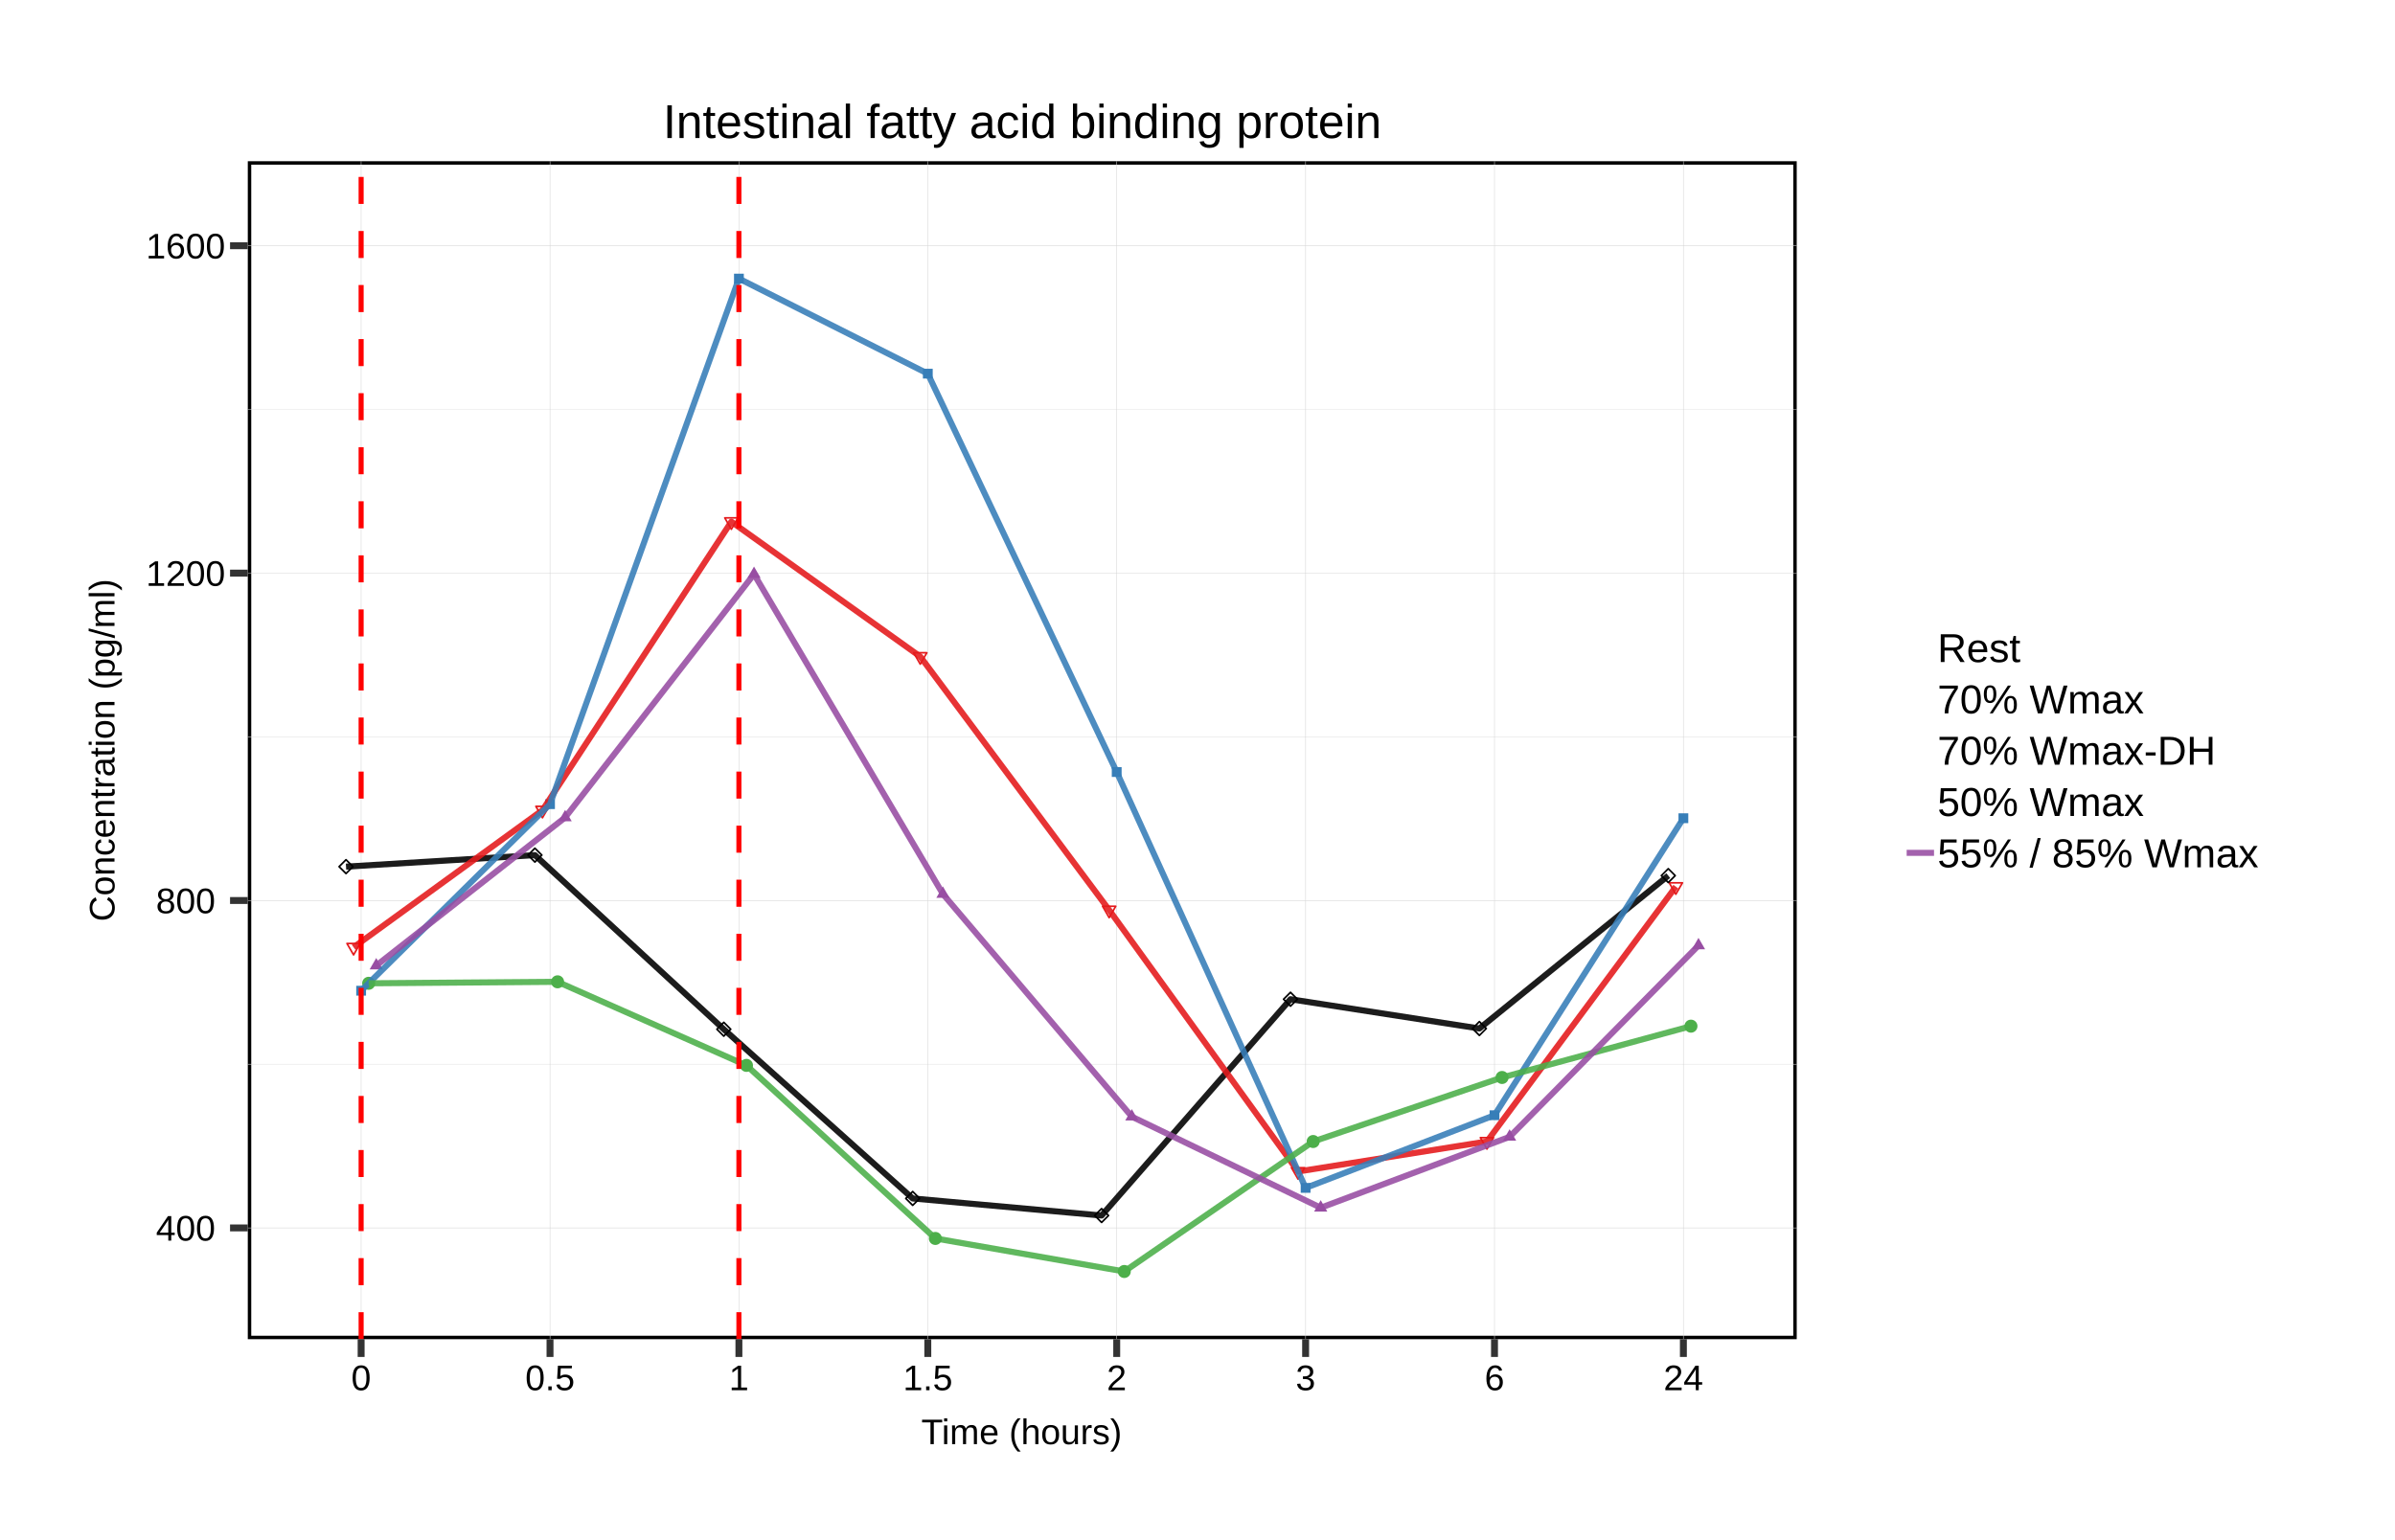
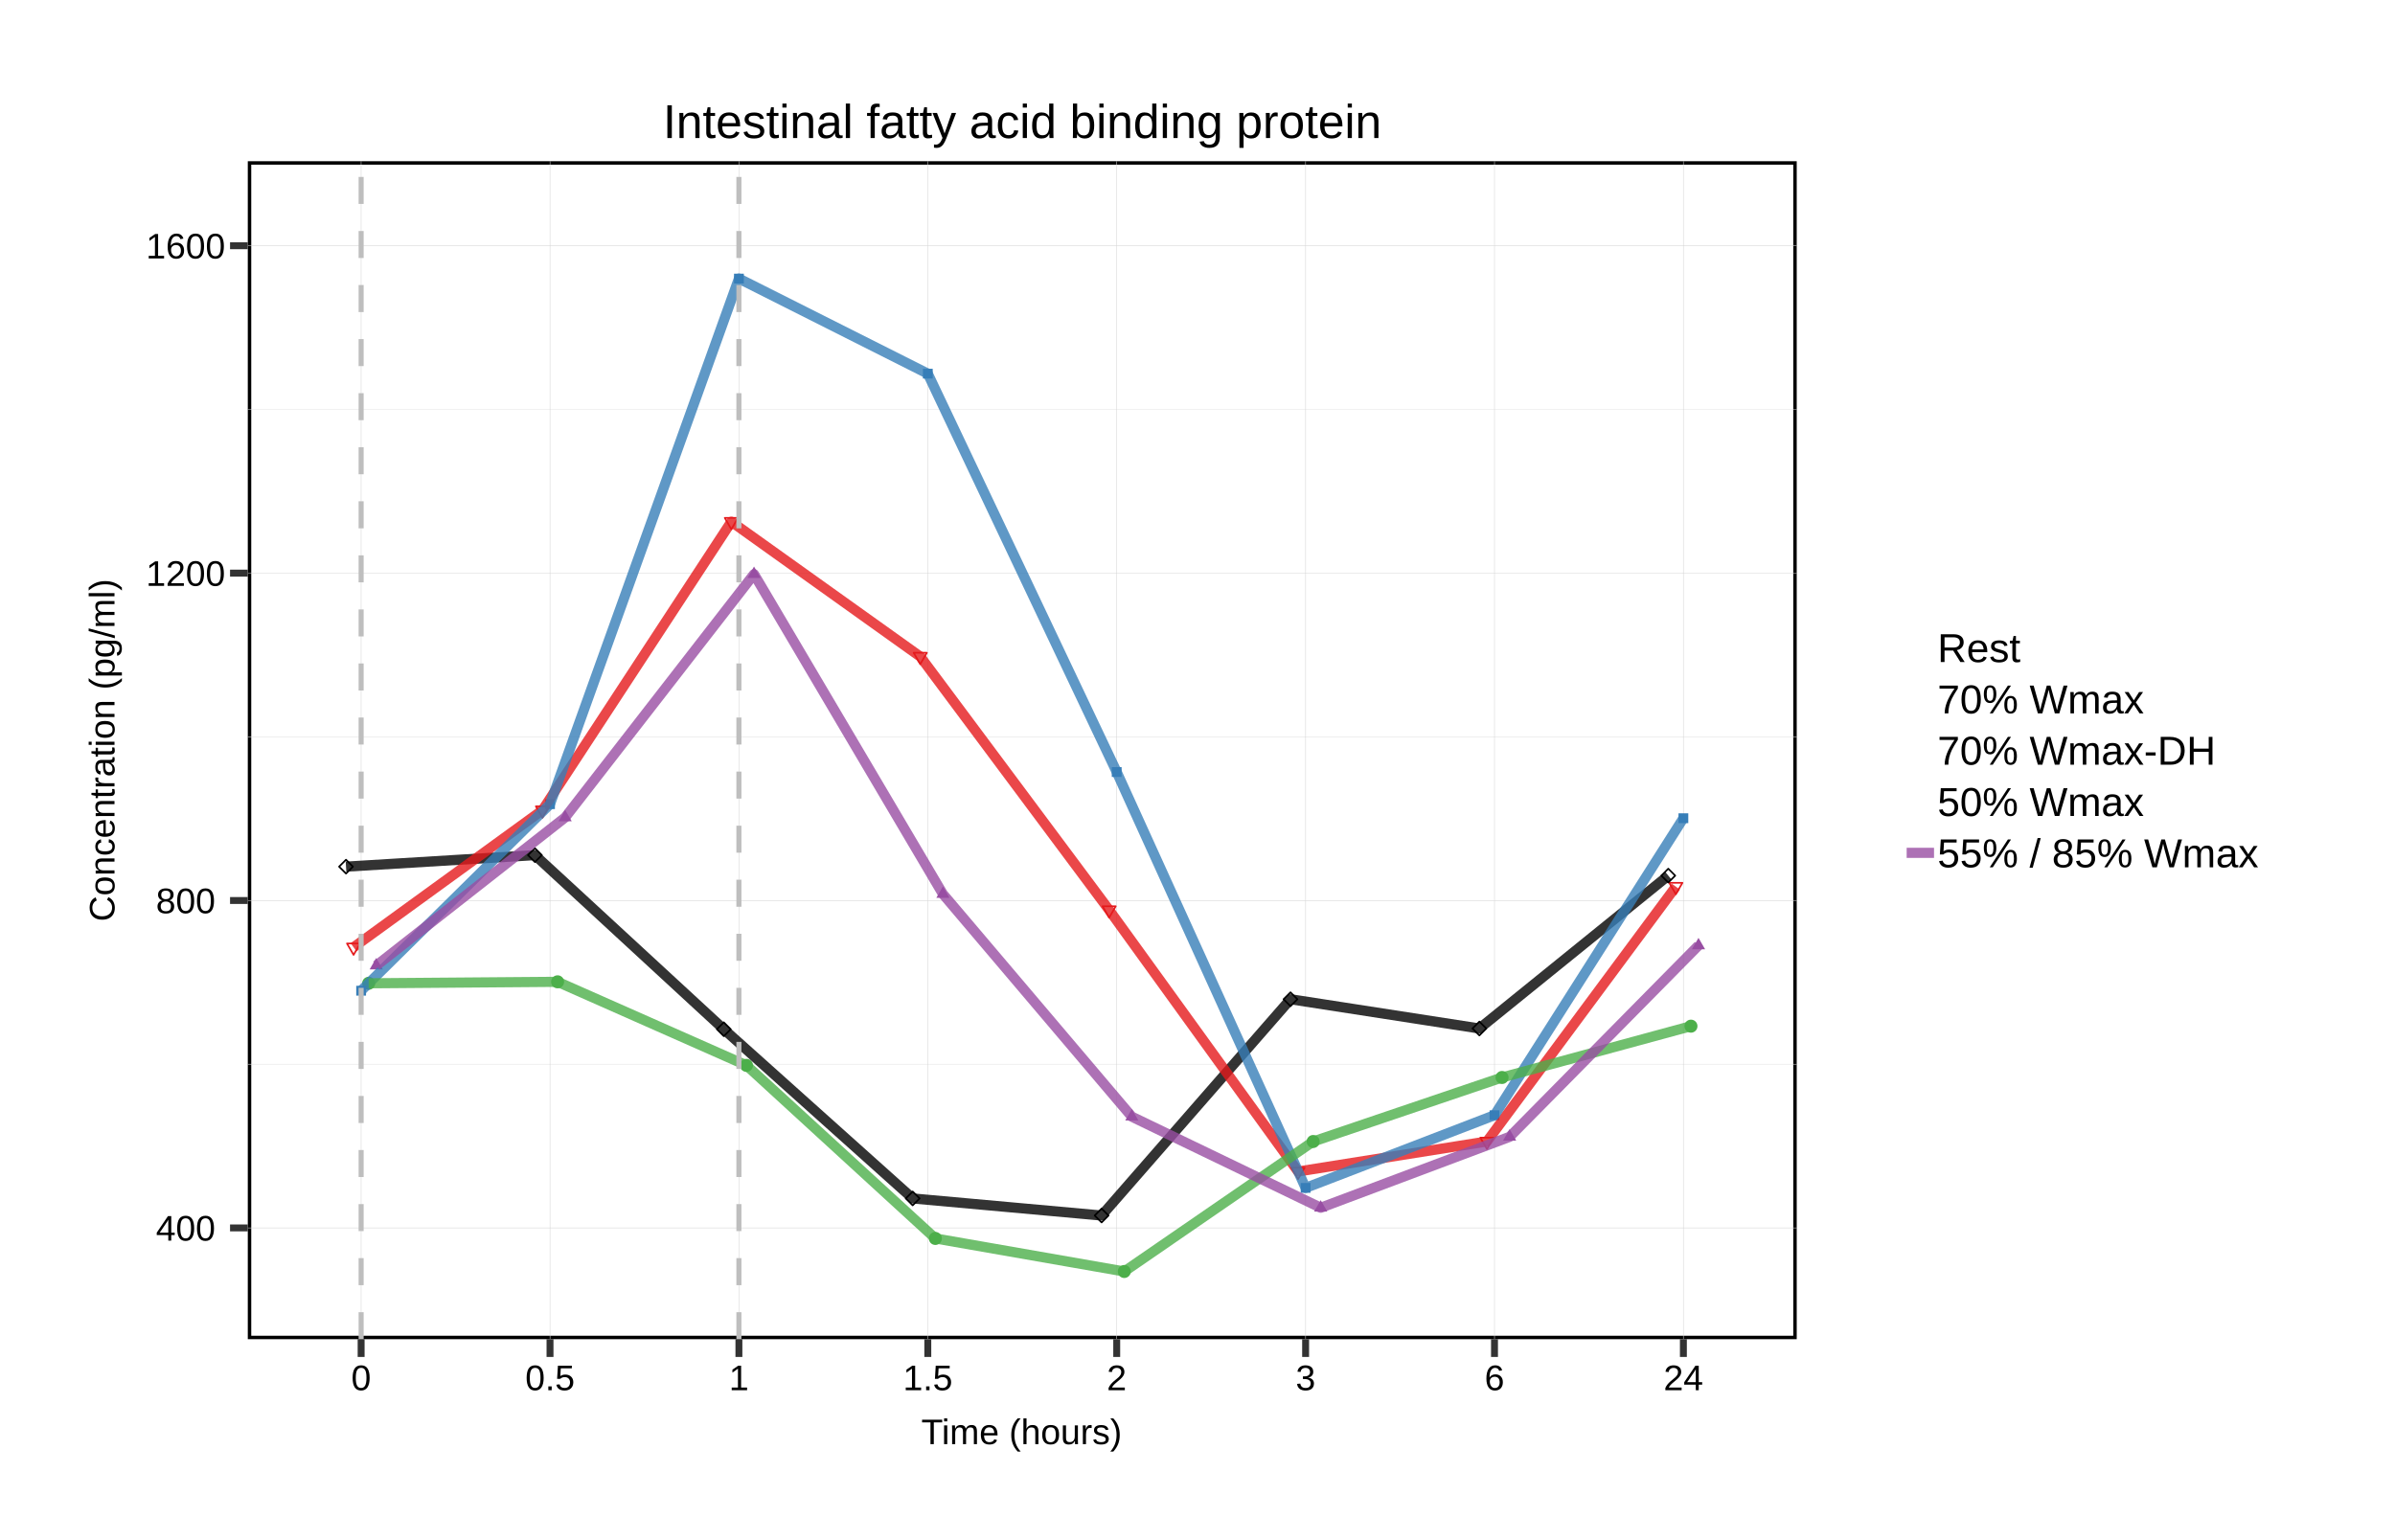
<svg xmlns="http://www.w3.org/2000/svg" viewBox="0 0 1008.00 648.00">
  <defs>
    <style type="text/css">
    line, polyline, path, rect, circle {
      fill: none;
      stroke: #000000;
      stroke-linecap: round;
      stroke-linejoin: round;
      stroke-miterlimit: 10.00;
    }
  </style>
  </defs>
  <rect width="100%" height="100%" style="stroke: none; fill: #FFFFFF;" />
  <rect x="0.00" y="0.00" width="1008.00" height="648.00" style="stroke-width: 2.91; stroke: #FFFFFF; fill: #FFFFFF;" />
  <defs>
    <clipPath id="cpMTA0LjI4OHw3NTYuMjAxfDU2My44MTV8NjcuODY3NA==">
      <rect x="104.29" y="67.87" width="651.91" height="495.95" />
    </clipPath>
  </defs>
  <rect x="104.29" y="67.87" width="651.91" height="495.95" style="stroke-width: 2.91; fill: #FFFFFF;" clip-path="url(#cpMTA0LjI4OHw3NTYuMjAxfDU2My44MTV8NjcuODY3NA==)" />
  <polyline points="104.29,448.03 756.20,448.03 " style="stroke-width: 0.21; stroke: #E0E0E0; stroke-linecap: butt;" clip-path="url(#cpMTA0LjI4OHw3NTYuMjAxfDU2My44MTV8NjcuODY3NA==)" />
  <polyline points="104.29,310.20 756.20,310.20 " style="stroke-width: 0.21; stroke: #E0E0E0; stroke-linecap: butt;" clip-path="url(#cpMTA0LjI4OHw3NTYuMjAxfDU2My44MTV8NjcuODY3NA==)" />
  <polyline points="104.29,172.37 756.20,172.37 " style="stroke-width: 0.21; stroke: #E0E0E0; stroke-linecap: butt;" clip-path="url(#cpMTA0LjI4OHw3NTYuMjAxfDU2My44MTV8NjcuODY3NA==)" />
  <polyline points="104.29,516.95 756.20,516.95 " style="stroke-width: 0.21; stroke: #D4D4D4; stroke-linecap: butt;" clip-path="url(#cpMTA0LjI4OHw3NTYuMjAxfDU2My44MTV8NjcuODY3NA==)" />
  <polyline points="104.29,379.12 756.20,379.12 " style="stroke-width: 0.21; stroke: #D4D4D4; stroke-linecap: butt;" clip-path="url(#cpMTA0LjI4OHw3NTYuMjAxfDU2My44MTV8NjcuODY3NA==)" />
  <polyline points="104.29,241.29 756.20,241.29 " style="stroke-width: 0.21; stroke: #D4D4D4; stroke-linecap: butt;" clip-path="url(#cpMTA0LjI4OHw3NTYuMjAxfDU2My44MTV8NjcuODY3NA==)" />
  <polyline points="104.29,103.46 756.20,103.46 " style="stroke-width: 0.21; stroke: #D4D4D4; stroke-linecap: butt;" clip-path="url(#cpMTA0LjI4OHw3NTYuMjAxfDU2My44MTV8NjcuODY3NA==)" />
  <polyline points="151.99,563.82 151.99,67.87 " style="stroke-width: 0.21; stroke: #D4D4D4; stroke-linecap: butt;" clip-path="url(#cpMTA0LjI4OHw3NTYuMjAxfDU2My44MTV8NjcuODY3NA==)" />
  <polyline points="231.49,563.82 231.49,67.87 " style="stroke-width: 0.21; stroke: #D4D4D4; stroke-linecap: butt;" clip-path="url(#cpMTA0LjI4OHw3NTYuMjAxfDU2My44MTV8NjcuODY3NA==)" />
  <polyline points="310.99,563.82 310.99,67.87 " style="stroke-width: 0.21; stroke: #D4D4D4; stroke-linecap: butt;" clip-path="url(#cpMTA0LjI4OHw3NTYuMjAxfDU2My44MTV8NjcuODY3NA==)" />
  <polyline points="390.49,563.82 390.49,67.87 " style="stroke-width: 0.21; stroke: #D4D4D4; stroke-linecap: butt;" clip-path="url(#cpMTA0LjI4OHw3NTYuMjAxfDU2My44MTV8NjcuODY3NA==)" />
  <polyline points="470.00,563.82 470.00,67.87 " style="stroke-width: 0.21; stroke: #D4D4D4; stroke-linecap: butt;" clip-path="url(#cpMTA0LjI4OHw3NTYuMjAxfDU2My44MTV8NjcuODY3NA==)" />
  <polyline points="549.50,563.82 549.50,67.87 " style="stroke-width: 0.21; stroke: #D4D4D4; stroke-linecap: butt;" clip-path="url(#cpMTA0LjI4OHw3NTYuMjAxfDU2My44MTV8NjcuODY3NA==)" />
  <polyline points="629.00,563.82 629.00,67.87 " style="stroke-width: 0.21; stroke: #D4D4D4; stroke-linecap: butt;" clip-path="url(#cpMTA0LjI4OHw3NTYuMjAxfDU2My44MTV8NjcuODY3NA==)" />
  <polyline points="708.50,563.82 708.50,67.87 " style="stroke-width: 0.21; stroke: #D4D4D4; stroke-linecap: butt;" clip-path="url(#cpMTA0LjI4OHw3NTYuMjAxfDU2My44MTV8NjcuODY3NA==)" />
  <polyline points="158.35,403.31 161.13,408.12 155.57,408.12 " style="stroke-width: 0.71; stroke: none; fill: #984EA3;" clip-path="url(#cpMTA0LjI4OHw3NTYuMjAxfDU2My44MTV8NjcuODY3NA==)" />
  <circle cx="155.17" cy="413.97" r="2.06pt" style="stroke-width: 0.71; stroke: none; fill: #4DAF4A;" clip-path="url(#cpMTA0LjI4OHw3NTYuMjAxfDU2My44MTV8NjcuODY3NA==)" />
  <polyline points="149.93,419.16 154.05,419.16 154.05,415.03 149.93,415.03 " style="stroke-width: 0.71; stroke: none; fill: #377EB8;" clip-path="url(#cpMTA0LjI4OHw3NTYuMjAxfDU2My44MTV8NjcuODY3NA==)" />
  <polyline points="148.81,402.01 151.59,397.20 146.03,397.20 148.81,402.01 " style="stroke-width: 0.71; stroke: #E41A1C;" clip-path="url(#cpMTA0LjI4OHw3NTYuMjAxfDU2My44MTV8NjcuODY3NA==)" />
  <polyline points="142.71,364.86 145.63,361.94 148.54,364.86 145.63,367.77 142.71,364.86 " style="stroke-width: 0.71;" clip-path="url(#cpMTA0LjI4OHw3NTYuMjAxfDU2My44MTV8NjcuODY3NA==)" />
  <polyline points="237.85,340.95 240.63,345.76 235.07,345.76 " style="stroke-width: 0.71; stroke: none; fill: #984EA3;" clip-path="url(#cpMTA0LjI4OHw3NTYuMjAxfDU2My44MTV8NjcuODY3NA==)" />
  <circle cx="234.67" cy="413.35" r="2.06pt" style="stroke-width: 0.71; stroke: none; fill: #4DAF4A;" clip-path="url(#cpMTA0LjI4OHw3NTYuMjAxfDU2My44MTV8NjcuODY3NA==)" />
  <polyline points="229.43,340.62 233.55,340.62 233.55,336.50 229.43,336.50 " style="stroke-width: 0.71; stroke: none; fill: #377EB8;" clip-path="url(#cpMTA0LjI4OHw3NTYuMjAxfDU2My44MTV8NjcuODY3NA==)" />
  <polyline points="228.31,344.29 231.09,339.48 225.53,339.48 228.31,344.29 " style="stroke-width: 0.71; stroke: #E41A1C;" clip-path="url(#cpMTA0LjI4OHw3NTYuMjAxfDU2My44MTV8NjcuODY3NA==)" />
  <polyline points="222.22,360.01 225.13,357.10 228.05,360.01 225.13,362.93 222.22,360.01 " style="stroke-width: 0.71;" clip-path="url(#cpMTA0LjI4OHw3NTYuMjAxfDU2My44MTV8NjcuODY3NA==)" />
  <polyline points="317.35,238.51 320.13,243.32 314.58,243.32 " style="stroke-width: 0.71; stroke: none; fill: #984EA3;" clip-path="url(#cpMTA0LjI4OHw3NTYuMjAxfDU2My44MTV8NjcuODY3NA==)" />
  <circle cx="314.17" cy="448.53" r="2.06pt" style="stroke-width: 0.71; stroke: none; fill: #4DAF4A;" clip-path="url(#cpMTA0LjI4OHw3NTYuMjAxfDU2My44MTV8NjcuODY3NA==)" />
  <polyline points="308.93,119.35 313.05,119.35 313.05,115.22 308.93,115.22 " style="stroke-width: 0.71; stroke: none; fill: #377EB8;" clip-path="url(#cpMTA0LjI4OHw3NTYuMjAxfDU2My44MTV8NjcuODY3NA==)" />
  <polyline points="307.81,222.84 310.59,218.03 305.04,218.03 307.81,222.84 " style="stroke-width: 0.71; stroke: #E41A1C;" clip-path="url(#cpMTA0LjI4OHw3NTYuMjAxfDU2My44MTV8NjcuODY3NA==)" />
  <polyline points="301.72,433.32 304.63,430.40 307.55,433.32 304.63,436.23 301.72,433.32 " style="stroke-width: 0.71;" clip-path="url(#cpMTA0LjI4OHw3NTYuMjAxfDU2My44MTV8NjcuODY3NA==)" />
  <polyline points="396.85,373.18 399.63,377.99 394.08,377.99 " style="stroke-width: 0.71; stroke: none; fill: #984EA3;" clip-path="url(#cpMTA0LjI4OHw3NTYuMjAxfDU2My44MTV8NjcuODY3NA==)" />
  <circle cx="393.67" cy="521.39" r="2.06pt" style="stroke-width: 0.71; stroke: none; fill: #4DAF4A;" clip-path="url(#cpMTA0LjI4OHw3NTYuMjAxfDU2My44MTV8NjcuODY3NA==)" />
  <polyline points="388.43,159.37 392.56,159.37 392.56,155.25 388.43,155.25 " style="stroke-width: 0.71; stroke: none; fill: #377EB8;" clip-path="url(#cpMTA0LjI4OHw3NTYuMjAxfDU2My44MTV8NjcuODY3NA==)" />
  <polyline points="387.31,279.62 390.09,274.81 384.54,274.81 387.31,279.62 " style="stroke-width: 0.71; stroke: #E41A1C;" clip-path="url(#cpMTA0LjI4OHw3NTYuMjAxfDU2My44MTV8NjcuODY3NA==)" />
  <polyline points="381.22,504.55 384.13,501.63 387.05,504.55 384.13,507.46 381.22,504.55 " style="stroke-width: 0.71;" clip-path="url(#cpMTA0LjI4OHw3NTYuMjAxfDU2My44MTV8NjcuODY3NA==)" />
  <polyline points="476.36,466.93 479.13,471.73 473.58,471.73 " style="stroke-width: 0.71; stroke: none; fill: #984EA3;" clip-path="url(#cpMTA0LjI4OHw3NTYuMjAxfDU2My44MTV8NjcuODY3NA==)" />
  <circle cx="473.18" cy="535.30" r="2.06pt" style="stroke-width: 0.71; stroke: none; fill: #4DAF4A;" clip-path="url(#cpMTA0LjI4OHw3NTYuMjAxfDU2My44MTV8NjcuODY3NA==)" />
  <polyline points="467.93,327.09 472.06,327.09 472.06,322.96 467.93,322.96 " style="stroke-width: 0.71; stroke: none; fill: #377EB8;" clip-path="url(#cpMTA0LjI4OHw3NTYuMjAxfDU2My44MTV8NjcuODY3NA==)" />
  <polyline points="466.82,386.34 469.59,381.53 464.04,381.53 466.82,386.34 " style="stroke-width: 0.71; stroke: #E41A1C;" clip-path="url(#cpMTA0LjI4OHw3NTYuMjAxfDU2My44MTV8NjcuODY3NA==)" />
  <polyline points="460.72,511.74 463.64,508.83 466.55,511.74 463.64,514.66 460.72,511.74 " style="stroke-width: 0.71;" clip-path="url(#cpMTA0LjI4OHw3NTYuMjAxfDU2My44MTV8NjcuODY3NA==)" />
  <polyline points="555.86,505.26 558.63,510.07 553.08,510.07 " style="stroke-width: 0.71; stroke: none; fill: #984EA3;" clip-path="url(#cpMTA0LjI4OHw3NTYuMjAxfDU2My44MTV8NjcuODY3NA==)" />
  <circle cx="552.68" cy="480.58" r="2.06pt" style="stroke-width: 0.71; stroke: none; fill: #4DAF4A;" clip-path="url(#cpMTA0LjI4OHw3NTYuMjAxfDU2My44MTV8NjcuODY3NA==)" />
  <polyline points="547.44,502.17 551.56,502.17 551.56,498.04 547.44,498.04 " style="stroke-width: 0.71; stroke: none; fill: #377EB8;" clip-path="url(#cpMTA0LjI4OHw3NTYuMjAxfDU2My44MTV8NjcuODY3NA==)" />
  <polyline points="546.32,496.41 549.09,491.60 543.54,491.60 546.32,496.41 " style="stroke-width: 0.71; stroke: #E41A1C;" clip-path="url(#cpMTA0LjI4OHw3NTYuMjAxfDU2My44MTV8NjcuODY3NA==)" />
  <polyline points="540.22,420.68 543.14,417.77 546.05,420.68 543.14,423.60 540.22,420.68 " style="stroke-width: 0.71;" clip-path="url(#cpMTA0LjI4OHw3NTYuMjAxfDU2My44MTV8NjcuODY3NA==)" />
  <polyline points="635.36,475.40 638.13,480.21 632.58,480.21 " style="stroke-width: 0.71; stroke: none; fill: #984EA3;" clip-path="url(#cpMTA0LjI4OHw3NTYuMjAxfDU2My44MTV8NjcuODY3NA==)" />
  <circle cx="632.18" cy="453.62" r="2.06pt" style="stroke-width: 0.71; stroke: none; fill: #4DAF4A;" clip-path="url(#cpMTA0LjI4OHw3NTYuMjAxfDU2My44MTV8NjcuODY3NA==)" />
  <polyline points="626.94,471.57 631.06,471.57 631.06,467.45 626.94,467.45 " style="stroke-width: 0.71; stroke: none; fill: #377EB8;" clip-path="url(#cpMTA0LjI4OHw3NTYuMjAxfDU2My44MTV8NjcuODY3NA==)" />
  <polyline points="625.82,483.76 628.59,478.95 623.04,478.95 625.82,483.76 " style="stroke-width: 0.71; stroke: #E41A1C;" clip-path="url(#cpMTA0LjI4OHw3NTYuMjAxfDU2My44MTV8NjcuODY3NA==)" />
  <polyline points="619.72,433.00 622.64,430.09 625.55,433.00 622.64,435.92 619.72,433.00 " style="stroke-width: 0.71;" clip-path="url(#cpMTA0LjI4OHw3NTYuMjAxfDU2My44MTV8NjcuODY3NA==)" />
  <polyline points="714.86,394.84 717.64,399.65 712.08,399.65 " style="stroke-width: 0.71; stroke: none; fill: #984EA3;" clip-path="url(#cpMTA0LjI4OHw3NTYuMjAxfDU2My44MTV8NjcuODY3NA==)" />
  <circle cx="711.68" cy="432.02" r="2.06pt" style="stroke-width: 0.71; stroke: none; fill: #4DAF4A;" clip-path="url(#cpMTA0LjI4OHw3NTYuMjAxfDU2My44MTV8NjcuODY3NA==)" />
  <polyline points="706.44,346.54 710.56,346.54 710.56,342.41 706.44,342.41 " style="stroke-width: 0.71; stroke: none; fill: #377EB8;" clip-path="url(#cpMTA0LjI4OHw3NTYuMjAxfDU2My44MTV8NjcuODY3NA==)" />
  <polyline points="705.32,376.48 708.10,371.67 702.54,371.67 705.32,376.48 " style="stroke-width: 0.71; stroke: #E41A1C;" clip-path="url(#cpMTA0LjI4OHw3NTYuMjAxfDU2My44MTV8NjcuODY3NA==)" />
  <polyline points="699.22,368.64 702.14,365.72 705.06,368.64 702.14,371.55 699.22,368.64 " style="stroke-width: 0.71;" clip-path="url(#cpMTA0LjI4OHw3NTYuMjAxfDU2My44MTV8NjcuODY3NA==)" />
-   <polyline points="145.63,364.86 225.13,360.01 304.63,433.32 384.13,504.55 463.64,511.74 543.14,420.68 622.64,433.00 702.14,368.64 " style="stroke-width: 2.56; stroke: #000000; stroke-opacity: 0.89; stroke-linecap: butt;" clip-path="url(#cpMTA0LjI4OHw3NTYuMjAxfDU2My44MTV8NjcuODY3NA==)" />
-   <polyline points="148.81,398.80 228.31,341.08 307.81,219.63 387.31,276.42 466.82,383.13 546.32,493.21 625.82,480.56 705.32,373.28 " style="stroke-width: 2.56; stroke: #E41A1C; stroke-opacity: 0.89; stroke-linecap: butt;" clip-path="url(#cpMTA0LjI4OHw3NTYuMjAxfDU2My44MTV8NjcuODY3NA==)" />
-   <polyline points="151.99,417.10 231.49,338.56 310.99,117.28 390.49,157.31 470.00,325.02 549.50,500.11 629.00,469.51 708.50,344.47 " style="stroke-width: 2.56; stroke: #377EB8; stroke-opacity: 0.89; stroke-linecap: butt;" clip-path="url(#cpMTA0LjI4OHw3NTYuMjAxfDU2My44MTV8NjcuODY3NA==)" />
-   <polyline points="155.17,413.97 234.67,413.35 314.17,448.53 393.67,521.39 473.18,535.30 552.68,480.58 632.18,453.62 711.68,432.02 " style="stroke-width: 2.56; stroke: #4DAF4A; stroke-opacity: 0.89; stroke-linecap: butt;" clip-path="url(#cpMTA0LjI4OHw3NTYuMjAxfDU2My44MTV8NjcuODY3NA==)" />
-   <polyline points="158.35,406.52 237.85,344.16 317.35,241.72 396.85,376.39 476.36,470.13 555.86,508.46 635.36,478.61 714.86,398.05 " style="stroke-width: 2.56; stroke: #984EA3; stroke-opacity: 0.89; stroke-linecap: butt;" clip-path="url(#cpMTA0LjI4OHw3NTYuMjAxfDU2My44MTV8NjcuODY3NA==)" />
-   <line x1="151.99" y1="563.82" x2="151.99" y2="67.87" style="stroke-width: 2.13; stroke: #FF0000; stroke-dasharray: 11.38,11.38; stroke-linecap: butt;" clip-path="url(#cpMTA0LjI4OHw3NTYuMjAxfDU2My44MTV8NjcuODY3NA==)" />
-   <line x1="310.99" y1="563.82" x2="310.99" y2="67.87" style="stroke-width: 2.13; stroke: #FF0000; stroke-dasharray: 11.38,11.38; stroke-linecap: butt;" clip-path="url(#cpMTA0LjI4OHw3NTYuMjAxfDU2My44MTV8NjcuODY3NA==)" />
+   <polyline points="145.63,364.86 225.13,360.01 304.63,433.32 384.13,504.55 463.64,511.74 543.14,420.68 622.64,433.00 702.14,368.64 " style="stroke-width: 4.27; stroke: #000000; stroke-opacity: 0.80; stroke-linecap: butt;" clip-path="url(#cpMTA0LjI4OHw3NTYuMjAxfDU2My44MTV8NjcuODY3NA==)" />
+   <polyline points="148.81,398.80 228.31,341.08 307.81,219.63 387.31,276.42 466.82,383.13 546.32,493.21 625.82,480.56 705.32,373.28 " style="stroke-width: 4.27; stroke: #E41A1C; stroke-opacity: 0.80; stroke-linecap: butt;" clip-path="url(#cpMTA0LjI4OHw3NTYuMjAxfDU2My44MTV8NjcuODY3NA==)" />
+   <polyline points="151.99,417.10 231.49,338.56 310.99,117.28 390.49,157.31 470.00,325.02 549.50,500.11 629.00,469.51 708.50,344.47 " style="stroke-width: 4.27; stroke: #377EB8; stroke-opacity: 0.80; stroke-linecap: butt;" clip-path="url(#cpMTA0LjI4OHw3NTYuMjAxfDU2My44MTV8NjcuODY3NA==)" />
+   <polyline points="155.17,413.97 234.67,413.35 314.17,448.53 393.67,521.39 473.18,535.30 552.68,480.58 632.18,453.62 711.68,432.02 " style="stroke-width: 4.27; stroke: #4DAF4A; stroke-opacity: 0.80; stroke-linecap: butt;" clip-path="url(#cpMTA0LjI4OHw3NTYuMjAxfDU2My44MTV8NjcuODY3NA==)" />
+   <polyline points="158.35,406.52 237.85,344.16 317.35,241.72 396.85,376.39 476.36,470.13 555.86,508.46 635.36,478.61 714.86,398.05 " style="stroke-width: 4.27; stroke: #984EA3; stroke-opacity: 0.80; stroke-linecap: butt;" clip-path="url(#cpMTA0LjI4OHw3NTYuMjAxfDU2My44MTV8NjcuODY3NA==)" />
+   <line x1="151.99" y1="563.82" x2="151.99" y2="67.87" style="stroke-width: 2.13; stroke: #BEBEBE; stroke-dasharray: 11.38,11.38; stroke-linecap: butt;" clip-path="url(#cpMTA0LjI4OHw3NTYuMjAxfDU2My44MTV8NjcuODY3NA==)" />
+   <line x1="310.99" y1="563.82" x2="310.99" y2="67.87" style="stroke-width: 2.13; stroke: #BEBEBE; stroke-dasharray: 11.38,11.38; stroke-linecap: butt;" clip-path="url(#cpMTA0LjI4OHw3NTYuMjAxfDU2My44MTV8NjcuODY3NA==)" />
  <defs>
    <clipPath id="cpMHwxMDA4fDY0OHww">
      <rect x="0.00" y="0.00" width="1008.00" height="648.00" />
    </clipPath>
  </defs>
  <g clip-path="url(#cpMHwxMDA4fDY0OHww)">
    <text x="65.63" y="522.31" style="font-size: 15.00px; font-family: Arial;" textLength="25.03px" lengthAdjust="spacingAndGlyphs">400</text>
  </g>
  <g clip-path="url(#cpMHwxMDA4fDY0OHww)">
    <text x="65.63" y="384.48" style="font-size: 15.00px; font-family: Arial;" textLength="25.03px" lengthAdjust="spacingAndGlyphs">800</text>
  </g>
  <g clip-path="url(#cpMHwxMDA4fDY0OHww)">
    <text x="61.45" y="246.65" style="font-size: 15.00px; font-family: Arial;" textLength="33.37px" lengthAdjust="spacingAndGlyphs">1200</text>
  </g>
  <g clip-path="url(#cpMHwxMDA4fDY0OHww)">
    <text x="61.45" y="108.82" style="font-size: 15.00px; font-family: Arial;" textLength="33.37px" lengthAdjust="spacingAndGlyphs">1600</text>
  </g>
  <polyline points="96.82,516.95 104.29,516.95 " style="stroke-width: 2.91; stroke: #333333; stroke-linecap: butt;" clip-path="url(#cpMHwxMDA4fDY0OHww)" />
  <polyline points="96.82,379.12 104.29,379.12 " style="stroke-width: 2.91; stroke: #333333; stroke-linecap: butt;" clip-path="url(#cpMHwxMDA4fDY0OHww)" />
  <polyline points="96.82,241.29 104.29,241.29 " style="stroke-width: 2.91; stroke: #333333; stroke-linecap: butt;" clip-path="url(#cpMHwxMDA4fDY0OHww)" />
  <polyline points="96.82,103.46 104.29,103.46 " style="stroke-width: 2.91; stroke: #333333; stroke-linecap: butt;" clip-path="url(#cpMHwxMDA4fDY0OHww)" />
  <polyline points="151.99,571.29 151.99,563.82 " style="stroke-width: 2.91; stroke: #333333; stroke-linecap: butt;" clip-path="url(#cpMHwxMDA4fDY0OHww)" />
  <polyline points="231.49,571.29 231.49,563.82 " style="stroke-width: 2.91; stroke: #333333; stroke-linecap: butt;" clip-path="url(#cpMHwxMDA4fDY0OHww)" />
  <polyline points="310.99,571.29 310.99,563.82 " style="stroke-width: 2.91; stroke: #333333; stroke-linecap: butt;" clip-path="url(#cpMHwxMDA4fDY0OHww)" />
  <polyline points="390.49,571.29 390.49,563.82 " style="stroke-width: 2.91; stroke: #333333; stroke-linecap: butt;" clip-path="url(#cpMHwxMDA4fDY0OHww)" />
  <polyline points="470.00,571.29 470.00,563.82 " style="stroke-width: 2.91; stroke: #333333; stroke-linecap: butt;" clip-path="url(#cpMHwxMDA4fDY0OHww)" />
  <polyline points="549.50,571.29 549.50,563.82 " style="stroke-width: 2.91; stroke: #333333; stroke-linecap: butt;" clip-path="url(#cpMHwxMDA4fDY0OHww)" />
  <polyline points="629.00,571.29 629.00,563.82 " style="stroke-width: 2.91; stroke: #333333; stroke-linecap: butt;" clip-path="url(#cpMHwxMDA4fDY0OHww)" />
  <polyline points="708.50,571.29 708.50,563.82 " style="stroke-width: 2.91; stroke: #333333; stroke-linecap: butt;" clip-path="url(#cpMHwxMDA4fDY0OHww)" />
  <g clip-path="url(#cpMHwxMDA4fDY0OHww)">
    <text x="147.82" y="585.28" style="font-size: 15.00px; font-family: Arial;" textLength="8.34px" lengthAdjust="spacingAndGlyphs">0</text>
  </g>
  <g clip-path="url(#cpMHwxMDA4fDY0OHww)">
    <text x="221.06" y="585.28" style="font-size: 15.00px; font-family: Arial;" textLength="20.85px" lengthAdjust="spacingAndGlyphs">0.5</text>
  </g>
  <g clip-path="url(#cpMHwxMDA4fDY0OHww)">
    <text x="306.82" y="585.28" style="font-size: 15.00px; font-family: Arial;" textLength="8.34px" lengthAdjust="spacingAndGlyphs">1</text>
  </g>
  <g clip-path="url(#cpMHwxMDA4fDY0OHww)">
    <text x="380.07" y="585.28" style="font-size: 15.00px; font-family: Arial;" textLength="20.85px" lengthAdjust="spacingAndGlyphs">1.5</text>
  </g>
  <g clip-path="url(#cpMHwxMDA4fDY0OHww)">
    <text x="465.82" y="585.28" style="font-size: 15.00px; font-family: Arial;" textLength="8.34px" lengthAdjust="spacingAndGlyphs">2</text>
  </g>
  <g clip-path="url(#cpMHwxMDA4fDY0OHww)">
    <text x="545.33" y="585.28" style="font-size: 15.00px; font-family: Arial;" textLength="8.34px" lengthAdjust="spacingAndGlyphs">3</text>
  </g>
  <g clip-path="url(#cpMHwxMDA4fDY0OHww)">
    <text x="624.83" y="585.28" style="font-size: 15.00px; font-family: Arial;" textLength="8.34px" lengthAdjust="spacingAndGlyphs">6</text>
  </g>
  <g clip-path="url(#cpMHwxMDA4fDY0OHww)">
    <text x="700.16" y="585.28" style="font-size: 15.00px; font-family: Arial;" textLength="16.68px" lengthAdjust="spacingAndGlyphs">24</text>
  </g>
  <g clip-path="url(#cpMHwxMDA4fDY0OHww)">
    <text x="387.74" y="608.01" style="font-size: 15.00px; font-family: Arial;" textLength="85.01px" lengthAdjust="spacingAndGlyphs">Time (hours)</text>
  </g>
  <g clip-path="url(#cpMHwxMDA4fDY0OHww)">
    <text transform="translate(48.19,387.96) rotate(-90)" style="font-size: 15.00px; font-family: Arial;" textLength="144.23px" lengthAdjust="spacingAndGlyphs">Concentration (pg/ml)</text>
  </g>
  <rect x="786.09" y="246.90" width="179.39" height="137.89" style="stroke-width: 2.91; stroke: none; fill: #FFFFFF;" clip-path="url(#cpMHwxMDA4fDY0OHww)" />
  <rect x="801.03" y="261.84" width="14.40" height="21.60" style="stroke-width: 36.28; stroke: #FFFFFF; fill: #FFFFFF;" clip-path="url(#cpMHwxMDA4fDY0OHww)" />
-   <line x1="802.47" y1="272.64" x2="813.99" y2="272.64" style="stroke-width: 2.56; stroke: #000000; stroke-opacity: 0.89; stroke-linecap: butt;" clip-path="url(#cpMHwxMDA4fDY0OHww)" />
+   <line x1="802.47" y1="272.64" x2="813.99" y2="272.64" style="stroke-width: 4.27; stroke: #000000; stroke-opacity: 0.80; stroke-linecap: butt;" clip-path="url(#cpMHwxMDA4fDY0OHww)" />
  <rect x="801.03" y="283.44" width="14.40" height="21.60" style="stroke-width: 36.28; stroke: #FFFFFF; fill: #FFFFFF;" clip-path="url(#cpMHwxMDA4fDY0OHww)" />
-   <line x1="802.47" y1="294.24" x2="813.99" y2="294.24" style="stroke-width: 2.56; stroke: #E41A1C; stroke-opacity: 0.89; stroke-linecap: butt;" clip-path="url(#cpMHwxMDA4fDY0OHww)" />
+   <line x1="802.47" y1="294.24" x2="813.99" y2="294.24" style="stroke-width: 4.27; stroke: #E41A1C; stroke-opacity: 0.80; stroke-linecap: butt;" clip-path="url(#cpMHwxMDA4fDY0OHww)" />
  <rect x="801.03" y="305.04" width="14.40" height="21.60" style="stroke-width: 36.28; stroke: #FFFFFF; fill: #FFFFFF;" clip-path="url(#cpMHwxMDA4fDY0OHww)" />
-   <line x1="802.47" y1="315.84" x2="813.99" y2="315.84" style="stroke-width: 2.56; stroke: #377EB8; stroke-opacity: 0.89; stroke-linecap: butt;" clip-path="url(#cpMHwxMDA4fDY0OHww)" />
+   <line x1="802.47" y1="315.84" x2="813.99" y2="315.84" style="stroke-width: 4.27; stroke: #377EB8; stroke-opacity: 0.80; stroke-linecap: butt;" clip-path="url(#cpMHwxMDA4fDY0OHww)" />
  <rect x="801.03" y="326.64" width="14.40" height="21.60" style="stroke-width: 36.28; stroke: #FFFFFF; fill: #FFFFFF;" clip-path="url(#cpMHwxMDA4fDY0OHww)" />
-   <line x1="802.47" y1="337.44" x2="813.99" y2="337.44" style="stroke-width: 2.56; stroke: #4DAF4A; stroke-opacity: 0.89; stroke-linecap: butt;" clip-path="url(#cpMHwxMDA4fDY0OHww)" />
+   <line x1="802.47" y1="337.44" x2="813.99" y2="337.44" style="stroke-width: 4.27; stroke: #4DAF4A; stroke-opacity: 0.80; stroke-linecap: butt;" clip-path="url(#cpMHwxMDA4fDY0OHww)" />
  <rect x="801.03" y="348.24" width="14.40" height="21.60" style="stroke-width: 36.28; stroke: #FFFFFF; fill: #FFFFFF;" clip-path="url(#cpMHwxMDA4fDY0OHww)" />
-   <line x1="802.47" y1="359.04" x2="813.99" y2="359.04" style="stroke-width: 2.56; stroke: #984EA3; stroke-opacity: 0.89; stroke-linecap: butt;" clip-path="url(#cpMHwxMDA4fDY0OHww)" />
+   <line x1="802.47" y1="359.04" x2="813.99" y2="359.04" style="stroke-width: 4.27; stroke: #984EA3; stroke-opacity: 0.80; stroke-linecap: butt;" clip-path="url(#cpMHwxMDA4fDY0OHww)" />
  <g clip-path="url(#cpMHwxMDA4fDY0OHww)">
    <text x="815.43" y="278.73" style="font-size: 17.00px; font-family: Arial;" textLength="34.95px" lengthAdjust="spacingAndGlyphs">Rest</text>
  </g>
  <g clip-path="url(#cpMHwxMDA4fDY0OHww)">
    <text x="815.43" y="300.33" style="font-size: 17.00px; font-family: Arial;" textLength="86.91px" lengthAdjust="spacingAndGlyphs">70% Wmax</text>
  </g>
  <g clip-path="url(#cpMHwxMDA4fDY0OHww)">
    <text x="815.43" y="321.93" style="font-size: 17.00px; font-family: Arial;" textLength="117.12px" lengthAdjust="spacingAndGlyphs">70% Wmax-DH</text>
  </g>
  <g clip-path="url(#cpMHwxMDA4fDY0OHww)">
    <text x="815.43" y="343.53" style="font-size: 17.00px; font-family: Arial;" textLength="86.91px" lengthAdjust="spacingAndGlyphs">50% Wmax</text>
  </g>
  <g clip-path="url(#cpMHwxMDA4fDY0OHww)">
    <text x="815.43" y="365.13" style="font-size: 17.00px; font-family: Arial;" textLength="135.10px" lengthAdjust="spacingAndGlyphs">55% / 85% Wmax</text>
  </g>
  <g clip-path="url(#cpMHwxMDA4fDY0OHww)">
    <text x="279.04" y="58.10" style="font-size: 20.00px; font-family: Arial;" textLength="302.41px" lengthAdjust="spacingAndGlyphs">Intestinal fatty acid binding protein</text>
  </g>
</svg>
